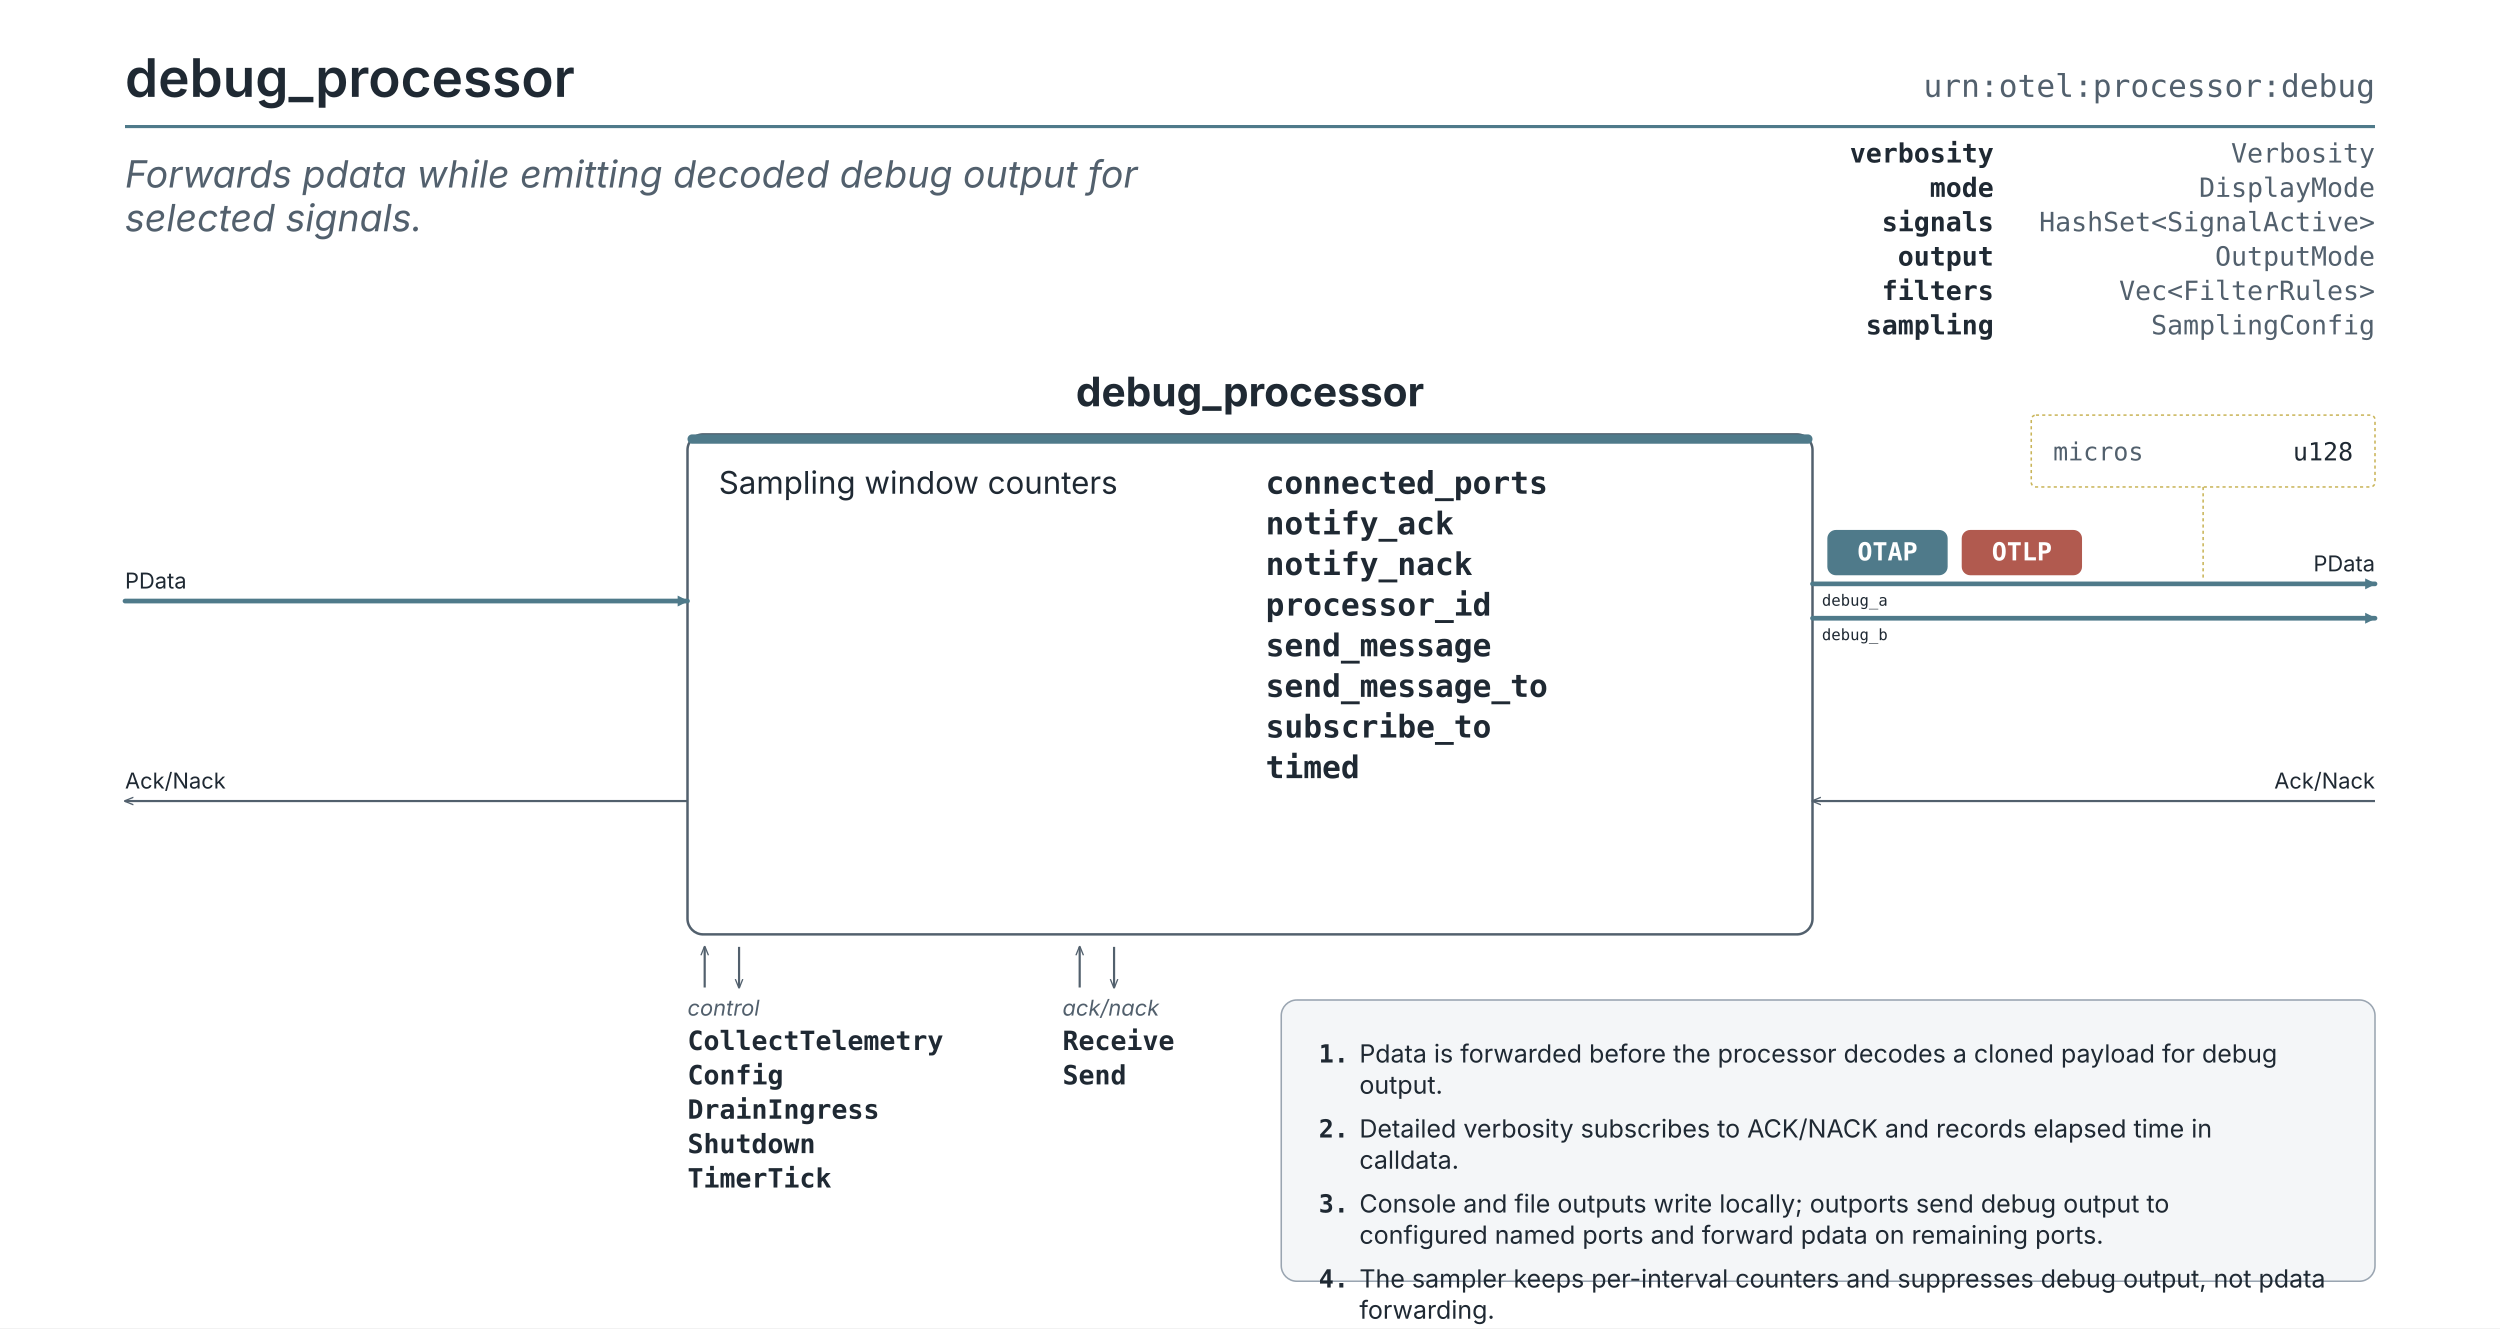
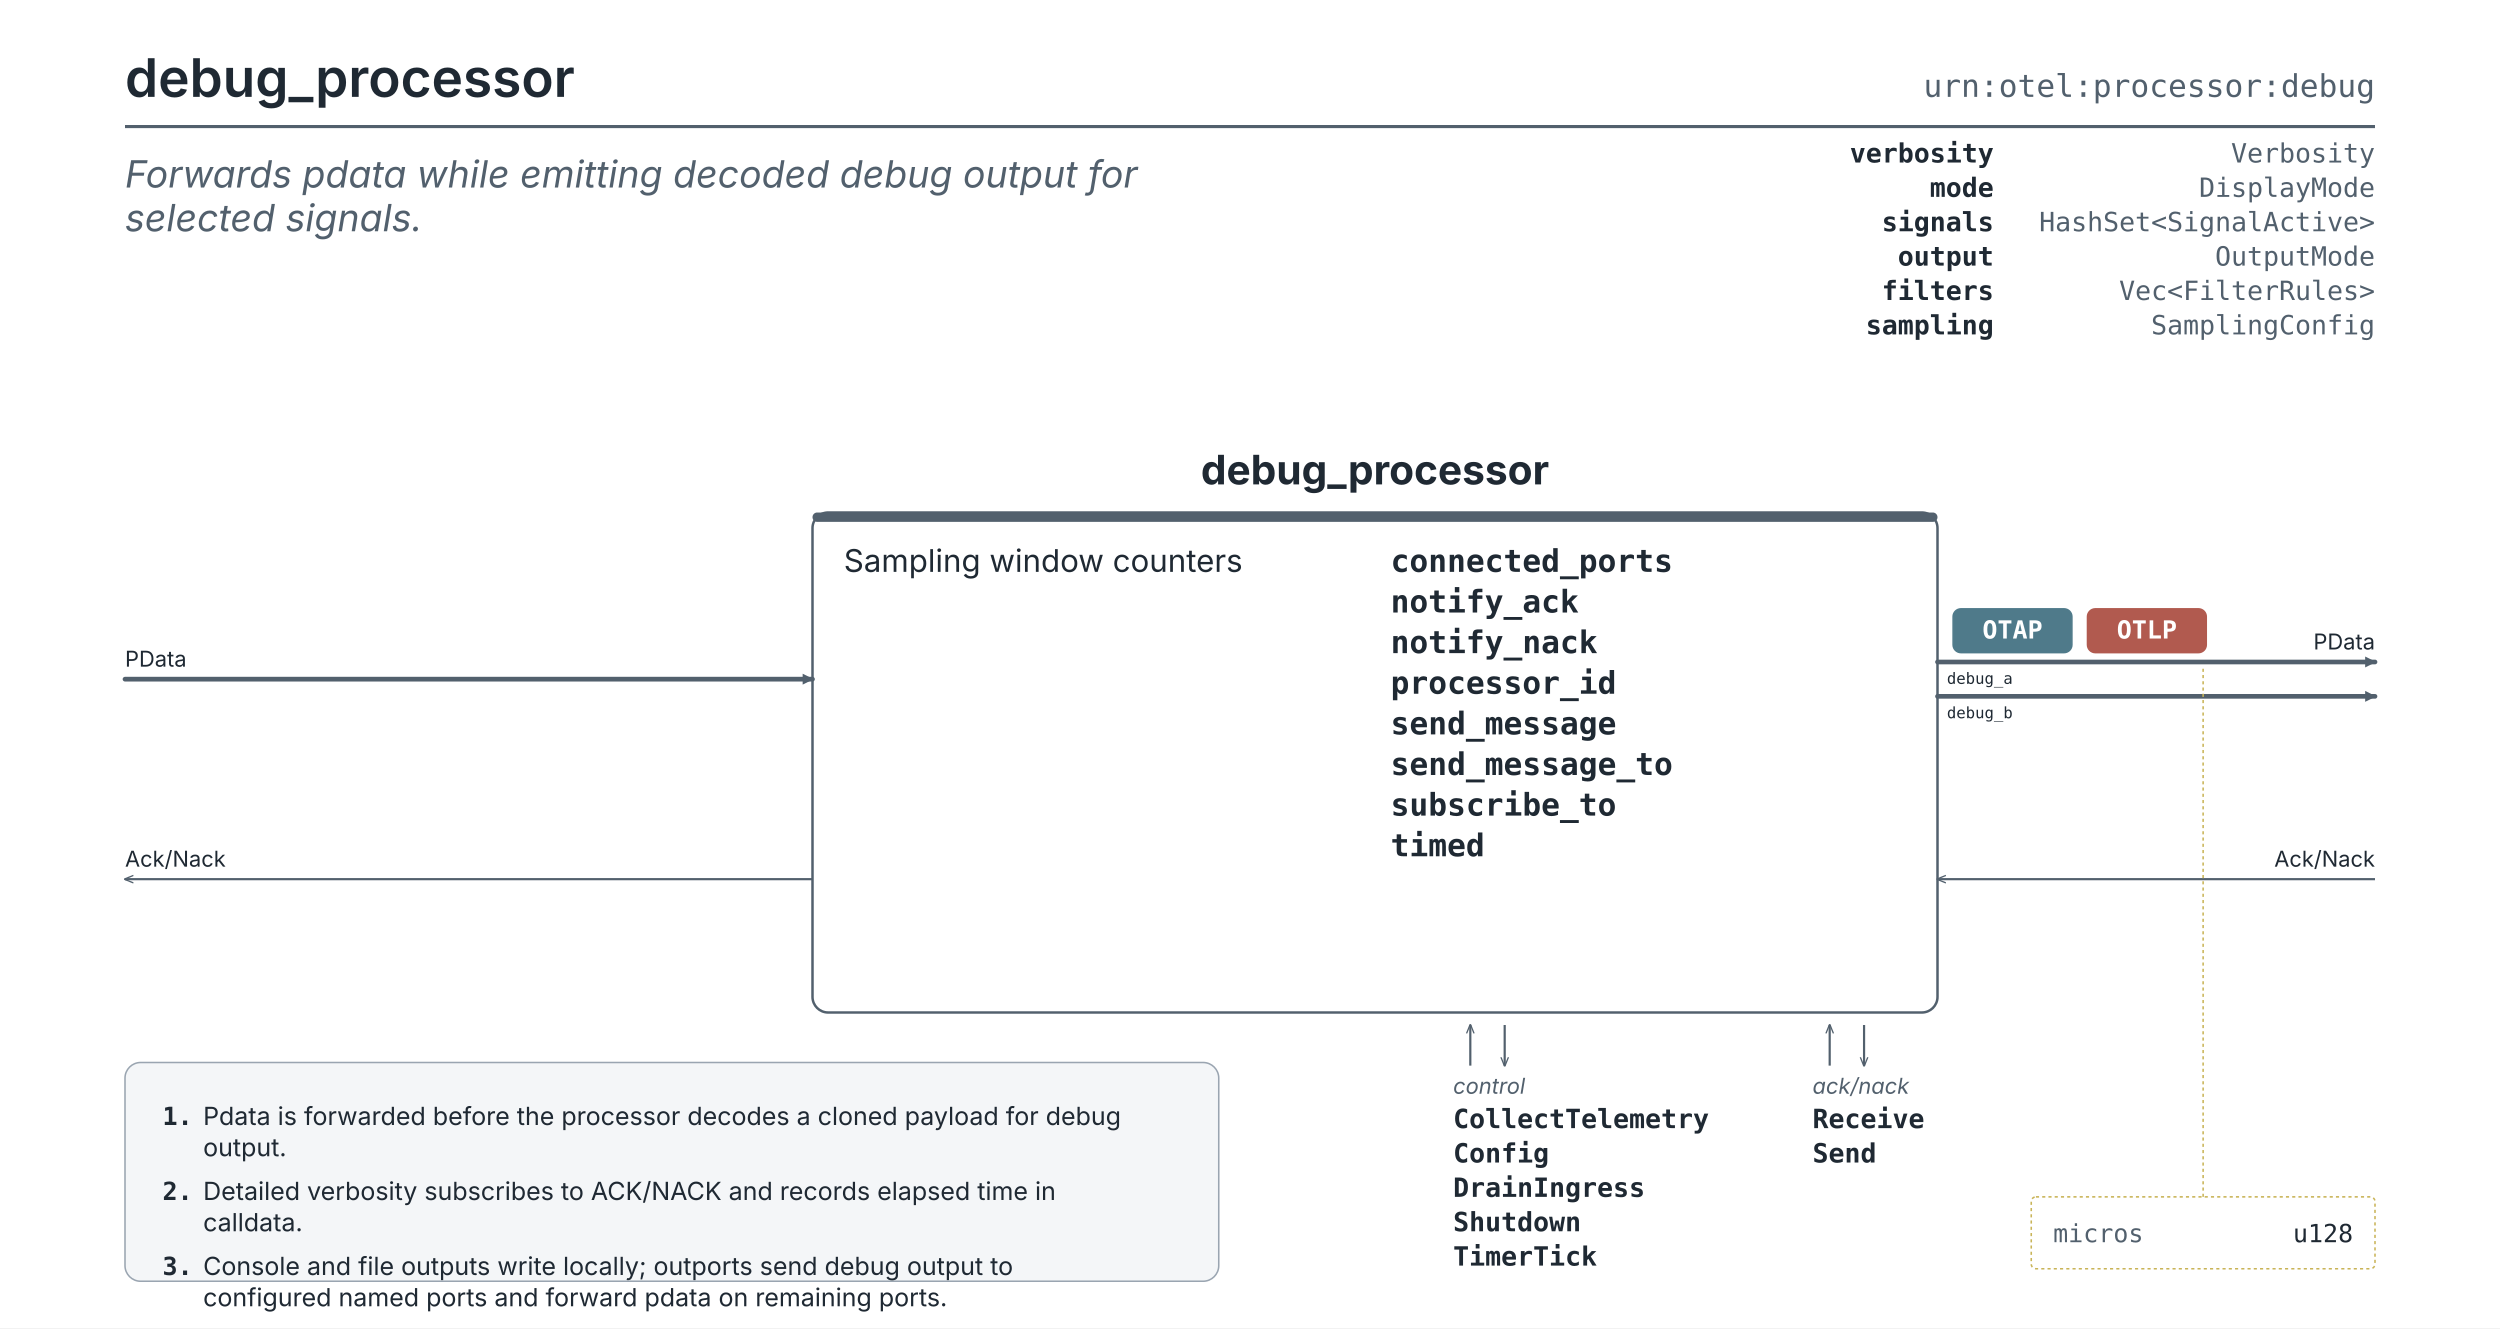
<svg xmlns="http://www.w3.org/2000/svg" width="1600" height="850" viewBox="0 0 1600 850" font-family="Inter, 'Helvetica Neue', Arial, sans-serif">
  <rect width="1600" height="850" fill="#ffffff" />
  <defs>
    <marker id="ah-pdata" viewBox="0 0 10 10" refX="9" refY="5" markerWidth="7" markerHeight="7" orient="auto-start-reverse" markerUnits="userSpaceOnUse">
      <path d="M0,0 L10,5 L0,10 z" fill="context-stroke" />
    </marker>
    <marker id="ah-ctrl" viewBox="0 0 10 10" refX="9" refY="5" markerWidth="6" markerHeight="6" orient="auto-start-reverse" markerUnits="userSpaceOnUse">
      <path d="M0,1 L10,5 L0,9" fill="none" stroke="context-stroke" stroke-width="1.4" />
    </marker>
  </defs>
-   <rect x="80" y="80" width="1440" height="2" fill="#4f7a8a" />
+   <rect x="80" y="80" width="1440" height="2" fill="#52606d" />
  <text x="80" y="62" font-size="34" font-weight="600" fill="#1f2933">debug_processor</text>
  <text x="1520" y="62" font-size="20" font-family="'JetBrains Mono', Menlo, Consolas, monospace" fill="#52606d" text-anchor="end">urn:otel:processor:debug</text>
  <text x="80" y="120" font-size="24" font-style="italic" fill="#52606d">
    <tspan x="80" dy="0">Forwards pdata while emitting decoded debug output for</tspan>
    <tspan x="80" dy="28">selected signals.</tspan>
  </text>
  <text x="1276" y="104" text-anchor="end" font-size="17" font-weight="700" font-family="'JetBrains Mono', Menlo, Consolas, monospace" fill="#1f2933">verbosity</text>
  <text x="1520" y="104" text-anchor="end" font-size="17" font-family="'JetBrains Mono', Menlo, Consolas, monospace" fill="#52606d">Verbosity</text>
  <text x="1276" y="126" text-anchor="end" font-size="17" font-weight="700" font-family="'JetBrains Mono', Menlo, Consolas, monospace" fill="#1f2933">mode</text>
  <text x="1520" y="126" text-anchor="end" font-size="17" font-family="'JetBrains Mono', Menlo, Consolas, monospace" fill="#52606d">DisplayMode</text>
  <text x="1276" y="148" text-anchor="end" font-size="17" font-weight="700" font-family="'JetBrains Mono', Menlo, Consolas, monospace" fill="#1f2933">signals</text>
  <text x="1520" y="148" text-anchor="end" font-size="17" font-family="'JetBrains Mono', Menlo, Consolas, monospace" fill="#52606d">HashSet&lt;SignalActive&gt;</text>
  <text x="1276" y="170" text-anchor="end" font-size="17" font-weight="700" font-family="'JetBrains Mono', Menlo, Consolas, monospace" fill="#1f2933">output</text>
  <text x="1520" y="170" text-anchor="end" font-size="17" font-family="'JetBrains Mono', Menlo, Consolas, monospace" fill="#52606d">OutputMode</text>
  <text x="1276" y="192" text-anchor="end" font-size="17" font-weight="700" font-family="'JetBrains Mono', Menlo, Consolas, monospace" fill="#1f2933">filters</text>
  <text x="1520" y="192" text-anchor="end" font-size="17" font-family="'JetBrains Mono', Menlo, Consolas, monospace" fill="#52606d">Vec&lt;FilterRules&gt;</text>
  <text x="1276" y="214" text-anchor="end" font-size="17" font-weight="700" font-family="'JetBrains Mono', Menlo, Consolas, monospace" fill="#1f2933">sampling</text>
  <text x="1520" y="214" text-anchor="end" font-size="17" font-family="'JetBrains Mono', Menlo, Consolas, monospace" fill="#52606d">SamplingConfig</text>
-   <text x="800.0" y="260" text-anchor="middle" font-size="26" font-weight="700" fill="#1f2933">debug_processor</text>
+   <text x="880.0" y="310" text-anchor="middle" font-size="26" font-weight="700" fill="#1f2933">debug_processor</text>
  <g>
-     <rect x="440.0" y="278" width="720" height="320" rx="10" ry="10" fill="white" stroke="#52606d" stroke-width="1.6" />
-     <rect x="440.0" y="278" width="720" height="6" rx="3" ry="3" fill="#4f7a8a" />
-     <text x="800.0" y="306" text-anchor="middle" font-size="26" font-weight="600" fill="#1f2933" />
+     <rect x="520.0" y="328" width="720" height="320" rx="10" ry="10" fill="white" stroke="#52606d" stroke-width="1.6" />
+     <rect x="520.0" y="328" width="720" height="6" rx="3" ry="3" fill="#52606d" />
+     <text x="880.0" y="356" text-anchor="middle" font-size="26" font-weight="600" fill="#1f2933" />
  </g>
-   <text x="460.0" y="316" font-size="20" fill="#1f2933">Sampling window counters</text>
-   <text x="810.0" y="316" font-size="20" font-weight="700" font-family="'JetBrains Mono', Menlo, Consolas, monospace" fill="#1f2933">connected_ports</text>
-   <text x="810.0" y="342" font-size="20" font-weight="700" font-family="'JetBrains Mono', Menlo, Consolas, monospace" fill="#1f2933">notify_ack</text>
-   <text x="810.0" y="368" font-size="20" font-weight="700" font-family="'JetBrains Mono', Menlo, Consolas, monospace" fill="#1f2933">notify_nack</text>
-   <text x="810.0" y="394" font-size="20" font-weight="700" font-family="'JetBrains Mono', Menlo, Consolas, monospace" fill="#1f2933">processor_id</text>
-   <text x="810.0" y="420" font-size="20" font-weight="700" font-family="'JetBrains Mono', Menlo, Consolas, monospace" fill="#1f2933">send_message</text>
-   <text x="810.0" y="446" font-size="20" font-weight="700" font-family="'JetBrains Mono', Menlo, Consolas, monospace" fill="#1f2933">send_message_to</text>
-   <text x="810.0" y="472" font-size="20" font-weight="700" font-family="'JetBrains Mono', Menlo, Consolas, monospace" fill="#1f2933">subscribe_to</text>
-   <text x="810.0" y="498" font-size="20" font-weight="700" font-family="'JetBrains Mono', Menlo, Consolas, monospace" fill="#1f2933">timed</text>
-   <line x1="80" y1="384.667" x2="440.0" y2="384.667" stroke="#4f7a8a" stroke-width="3.0" stroke-linecap="round" marker-end="url(#ah-pdata)" />
-   <line x1="1160.0" y1="373.667" x2="1520" y2="373.667" stroke="#4f7a8a" stroke-width="3.0" stroke-linecap="round" marker-end="url(#ah-pdata)" />
-   <text x="1166.0" y="387.667" text-anchor="start" font-size="10" font-family="'JetBrains Mono', Menlo, Consolas, monospace" fill="#1f2933">debug_a</text>
-   <line x1="1160.0" y1="395.667" x2="1520" y2="395.667" stroke="#4f7a8a" stroke-width="3.0" stroke-linecap="round" marker-end="url(#ah-pdata)" />
-   <text x="1166.0" y="409.667" text-anchor="start" font-size="10" font-family="'JetBrains Mono', Menlo, Consolas, monospace" fill="#1f2933">debug_b</text>
+   <text x="540.0" y="366" font-size="20" fill="#1f2933">Sampling window counters</text>
+   <text x="890.0" y="366" font-size="20" font-weight="700" font-family="'JetBrains Mono', Menlo, Consolas, monospace" fill="#1f2933">connected_ports</text>
+   <text x="890.0" y="392" font-size="20" font-weight="700" font-family="'JetBrains Mono', Menlo, Consolas, monospace" fill="#1f2933">notify_ack</text>
+   <text x="890.0" y="418" font-size="20" font-weight="700" font-family="'JetBrains Mono', Menlo, Consolas, monospace" fill="#1f2933">notify_nack</text>
+   <text x="890.0" y="444" font-size="20" font-weight="700" font-family="'JetBrains Mono', Menlo, Consolas, monospace" fill="#1f2933">processor_id</text>
+   <text x="890.0" y="470" font-size="20" font-weight="700" font-family="'JetBrains Mono', Menlo, Consolas, monospace" fill="#1f2933">send_message</text>
+   <text x="890.0" y="496" font-size="20" font-weight="700" font-family="'JetBrains Mono', Menlo, Consolas, monospace" fill="#1f2933">send_message_to</text>
+   <text x="890.0" y="522" font-size="20" font-weight="700" font-family="'JetBrains Mono', Menlo, Consolas, monospace" fill="#1f2933">subscribe_to</text>
+   <text x="890.0" y="548" font-size="20" font-weight="700" font-family="'JetBrains Mono', Menlo, Consolas, monospace" fill="#1f2933">timed</text>
+   <line x1="80" y1="434.667" x2="520.0" y2="434.667" stroke="#52606d" stroke-width="3.0" stroke-linecap="round" marker-end="url(#ah-pdata)" />
+   <line x1="1240.0" y1="423.667" x2="1520" y2="423.667" stroke="#52606d" stroke-width="3.0" stroke-linecap="round" marker-end="url(#ah-pdata)" />
+   <text x="1246.0" y="437.667" text-anchor="start" font-size="10" font-family="'JetBrains Mono', Menlo, Consolas, monospace" fill="#1f2933">debug_a</text>
+   <line x1="1240.0" y1="445.667" x2="1520" y2="445.667" stroke="#52606d" stroke-width="3.0" stroke-linecap="round" marker-end="url(#ah-pdata)" />
+   <text x="1246.0" y="459.667" text-anchor="start" font-size="10" font-family="'JetBrains Mono', Menlo, Consolas, monospace" fill="#1f2933">debug_b</text>
  <g>
-     <rect x="1170.0" y="339.667" width="76" height="28" rx="5" ry="5" fill="#4f7a8a" stroke="#4f7a8a" />
-     <text x="1208.0" y="358.667" text-anchor="middle" font-size="16" font-weight="700" font-family="'JetBrains Mono', Menlo, Consolas, monospace" fill="white">OTAP</text>
+     <rect x="1250.0" y="389.667" width="76" height="28" rx="5" ry="5" fill="#4f7a8a" stroke="#4f7a8a" />
+     <text x="1288.0" y="408.667" text-anchor="middle" font-size="16" font-weight="700" font-family="'JetBrains Mono', Menlo, Consolas, monospace" fill="white">OTAP</text>
  </g>
  <g>
-     <rect x="1256.0" y="339.667" width="76" height="28" rx="5" ry="5" fill="#b15a4f" stroke="#b15a4f" />
-     <text x="1294.0" y="358.667" text-anchor="middle" font-size="16" font-weight="700" font-family="'JetBrains Mono', Menlo, Consolas, monospace" fill="white">OTLP</text>
+     <rect x="1336.0" y="389.667" width="76" height="28" rx="5" ry="5" fill="#b15a4f" stroke="#b15a4f" />
+     <text x="1374.0" y="408.667" text-anchor="middle" font-size="16" font-weight="700" font-family="'JetBrains Mono', Menlo, Consolas, monospace" fill="white">OTLP</text>
  </g>
-   <line x1="1520" y1="512.667" x2="1160.0" y2="512.667" stroke="#52606d" stroke-width="1.4" marker-end="url(#ah-ctrl)" />
-   <line x1="440.0" y1="512.667" x2="80" y2="512.667" stroke="#52606d" stroke-width="1.4" marker-end="url(#ah-ctrl)" />
-   <text x="80" y="376.667" text-anchor="start" font-size="14" fill="#1f2933">PData</text>
-   <text x="80" y="504.667" text-anchor="start" font-size="14" fill="#1f2933">Ack/Nack</text>
-   <text x="1520" y="365.667" text-anchor="end" font-size="14" fill="#1f2933">PData</text>
-   <text x="1520" y="504.667" text-anchor="end" font-size="14" fill="#1f2933">Ack/Nack</text>
-   <rect x="1300.0" y="265.667" width="220" height="46" rx="3" ry="3" fill="white" stroke="#c9b458" stroke-width="1" stroke-dasharray="2,2" />
-   <text x="1314.0" y="294.667" font-size="16" font-family="'JetBrains Mono', Menlo, Consolas, monospace" fill="#52606d">micros</text>
-   <text x="1506.0" y="294.667" text-anchor="end" font-size="16" font-family="'JetBrains Mono', Menlo, Consolas, monospace" fill="#1f2933">u128</text>
-   <line x1="1410.0" y1="311.667" x2="1410.0" y2="369.667" stroke="#c9b458" stroke-width="1" stroke-dasharray="2,2" />
-   <line x1="451.0" y1="632" x2="451.0" y2="606" stroke="#52606d" stroke-width="1.4" marker-end="url(#ah-ctrl)" />
-   <line x1="473.0" y1="606" x2="473.0" y2="632" stroke="#52606d" stroke-width="1.4" marker-end="url(#ah-ctrl)" />
-   <text x="440.0" y="650" font-size="14" font-style="italic" fill="#52606d">control</text>
-   <text x="440.0" y="672" font-size="17" font-weight="700" font-family="'JetBrains Mono', Menlo, Consolas, monospace" fill="#1f2933">CollectTelemetry</text>
-   <text x="440.0" y="694" font-size="17" font-weight="700" font-family="'JetBrains Mono', Menlo, Consolas, monospace" fill="#1f2933">Config</text>
-   <text x="440.0" y="716" font-size="17" font-weight="700" font-family="'JetBrains Mono', Menlo, Consolas, monospace" fill="#1f2933">DrainIngress</text>
-   <text x="440.0" y="738" font-size="17" font-weight="700" font-family="'JetBrains Mono', Menlo, Consolas, monospace" fill="#1f2933">Shutdown</text>
-   <text x="440.0" y="760" font-size="17" font-weight="700" font-family="'JetBrains Mono', Menlo, Consolas, monospace" fill="#1f2933">TimerTick</text>
-   <line x1="691.0" y1="632" x2="691.0" y2="606" stroke="#52606d" stroke-width="1.4" marker-end="url(#ah-ctrl)" />
-   <line x1="713.0" y1="606" x2="713.0" y2="632" stroke="#52606d" stroke-width="1.4" marker-end="url(#ah-ctrl)" />
-   <text x="680.0" y="650" font-size="14" font-style="italic" fill="#52606d">ack/nack</text>
-   <text x="680.0" y="672" font-size="17" font-weight="700" font-family="'JetBrains Mono', Menlo, Consolas, monospace" fill="#1f2933">Receive</text>
-   <text x="680.0" y="694" font-size="17" font-weight="700" font-family="'JetBrains Mono', Menlo, Consolas, monospace" fill="#1f2933">Send</text>
-   <rect x="820" y="640" width="700" height="180" rx="10" ry="10" fill="#f4f6f8" stroke="#9aa5b1" stroke-width="1" />
-   <text x="844" y="680" font-size="16" font-weight="700" font-family="'JetBrains Mono', Menlo, Consolas, monospace" fill="#1f2933">1.</text>
-   <text x="870" y="680" font-size="16" fill="#1f2933">Pdata is forwarded before the processor decodes a cloned payload for debug</text>
-   <text x="870" y="700" font-size="16" fill="#1f2933">output.</text>
-   <text x="844" y="728" font-size="16" font-weight="700" font-family="'JetBrains Mono', Menlo, Consolas, monospace" fill="#1f2933">2.</text>
-   <text x="870" y="728" font-size="16" fill="#1f2933">Detailed verbosity subscribes to ACK/NACK and records elapsed time in</text>
-   <text x="870" y="748" font-size="16" fill="#1f2933">calldata.</text>
-   <text x="844" y="776" font-size="16" font-weight="700" font-family="'JetBrains Mono', Menlo, Consolas, monospace" fill="#1f2933">3.</text>
-   <text x="870" y="776" font-size="16" fill="#1f2933">Console and file outputs write locally; outports send debug output to</text>
-   <text x="870" y="796" font-size="16" fill="#1f2933">configured named ports and forward pdata on remaining ports.</text>
-   <text x="844" y="824" font-size="16" font-weight="700" font-family="'JetBrains Mono', Menlo, Consolas, monospace" fill="#1f2933">4.</text>
-   <text x="870" y="824" font-size="16" fill="#1f2933">The sampler keeps per-interval counters and suppresses debug output, not pdata</text>
-   <text x="870" y="844" font-size="16" fill="#1f2933">forwarding.</text>
+   <line x1="1520" y1="562.667" x2="1240.0" y2="562.667" stroke="#52606d" stroke-width="1.4" marker-end="url(#ah-ctrl)" />
+   <line x1="520.0" y1="562.667" x2="80" y2="562.667" stroke="#52606d" stroke-width="1.4" marker-end="url(#ah-ctrl)" />
+   <text x="80" y="426.667" text-anchor="start" font-size="14" fill="#1f2933">PData</text>
+   <text x="80" y="554.667" text-anchor="start" font-size="14" fill="#1f2933">Ack/Nack</text>
+   <text x="1520" y="415.667" text-anchor="end" font-size="14" fill="#1f2933">PData</text>
+   <text x="1520" y="554.667" text-anchor="end" font-size="14" fill="#1f2933">Ack/Nack</text>
+   <rect x="1300.0" y="766.0" width="220" height="46" rx="3" ry="3" fill="white" stroke="#c9b458" stroke-width="1" stroke-dasharray="2,2" />
+   <text x="1314.0" y="795.0" font-size="16" font-family="'JetBrains Mono', Menlo, Consolas, monospace" fill="#52606d">micros</text>
+   <text x="1506.0" y="795.0" text-anchor="end" font-size="16" font-family="'JetBrains Mono', Menlo, Consolas, monospace" fill="#1f2933">u128</text>
+   <line x1="1410.0" y1="766.0" x2="1410.0" y2="427.667" stroke="#c9b458" stroke-width="1" stroke-dasharray="2,2" />
+   <line x1="941.0" y1="682" x2="941.0" y2="656" stroke="#52606d" stroke-width="1.4" marker-end="url(#ah-ctrl)" />
+   <line x1="963.0" y1="656" x2="963.0" y2="682" stroke="#52606d" stroke-width="1.4" marker-end="url(#ah-ctrl)" />
+   <text x="930.0" y="700" font-size="14" font-style="italic" fill="#52606d">control</text>
+   <text x="930.0" y="722" font-size="17" font-weight="700" font-family="'JetBrains Mono', Menlo, Consolas, monospace" fill="#1f2933">CollectTelemetry</text>
+   <text x="930.0" y="744" font-size="17" font-weight="700" font-family="'JetBrains Mono', Menlo, Consolas, monospace" fill="#1f2933">Config</text>
+   <text x="930.0" y="766" font-size="17" font-weight="700" font-family="'JetBrains Mono', Menlo, Consolas, monospace" fill="#1f2933">DrainIngress</text>
+   <text x="930.0" y="788" font-size="17" font-weight="700" font-family="'JetBrains Mono', Menlo, Consolas, monospace" fill="#1f2933">Shutdown</text>
+   <text x="930.0" y="810" font-size="17" font-weight="700" font-family="'JetBrains Mono', Menlo, Consolas, monospace" fill="#1f2933">TimerTick</text>
+   <line x1="1171.0" y1="682" x2="1171.0" y2="656" stroke="#52606d" stroke-width="1.4" marker-end="url(#ah-ctrl)" />
+   <line x1="1193.0" y1="656" x2="1193.0" y2="682" stroke="#52606d" stroke-width="1.4" marker-end="url(#ah-ctrl)" />
+   <text x="1160.0" y="700" font-size="14" font-style="italic" fill="#52606d">ack/nack</text>
+   <text x="1160.0" y="722" font-size="17" font-weight="700" font-family="'JetBrains Mono', Menlo, Consolas, monospace" fill="#1f2933">Receive</text>
+   <text x="1160.0" y="744" font-size="17" font-weight="700" font-family="'JetBrains Mono', Menlo, Consolas, monospace" fill="#1f2933">Send</text>
+   <rect x="80" y="680" width="700" height="140" rx="10" ry="10" fill="#f4f6f8" stroke="#9aa5b1" stroke-width="1" />
+   <text x="104" y="720" font-size="16" font-weight="700" font-family="'JetBrains Mono', Menlo, Consolas, monospace" fill="#1f2933">1.</text>
+   <text x="130" y="720" font-size="16" fill="#1f2933">Pdata is forwarded before the processor decodes a cloned payload for debug</text>
+   <text x="130" y="740" font-size="16" fill="#1f2933">output.</text>
+   <text x="104" y="768" font-size="16" font-weight="700" font-family="'JetBrains Mono', Menlo, Consolas, monospace" fill="#1f2933">2.</text>
+   <text x="130" y="768" font-size="16" fill="#1f2933">Detailed verbosity subscribes to ACK/NACK and records elapsed time in</text>
+   <text x="130" y="788" font-size="16" fill="#1f2933">calldata.</text>
+   <text x="104" y="816" font-size="16" font-weight="700" font-family="'JetBrains Mono', Menlo, Consolas, monospace" fill="#1f2933">3.</text>
+   <text x="130" y="816" font-size="16" fill="#1f2933">Console and file outputs write locally; outports send debug output to</text>
+   <text x="130" y="836" font-size="16" fill="#1f2933">configured named ports and forward pdata on remaining ports.</text>
+   <text x="104" y="864" font-size="16" font-weight="700" font-family="'JetBrains Mono', Menlo, Consolas, monospace" fill="#1f2933">4.</text>
+   <text x="130" y="864" font-size="16" fill="#1f2933">The sampler keeps per-interval counters and suppresses debug output, not pdata</text>
+   <text x="130" y="884" font-size="16" fill="#1f2933">forwarding.</text>
</svg>
